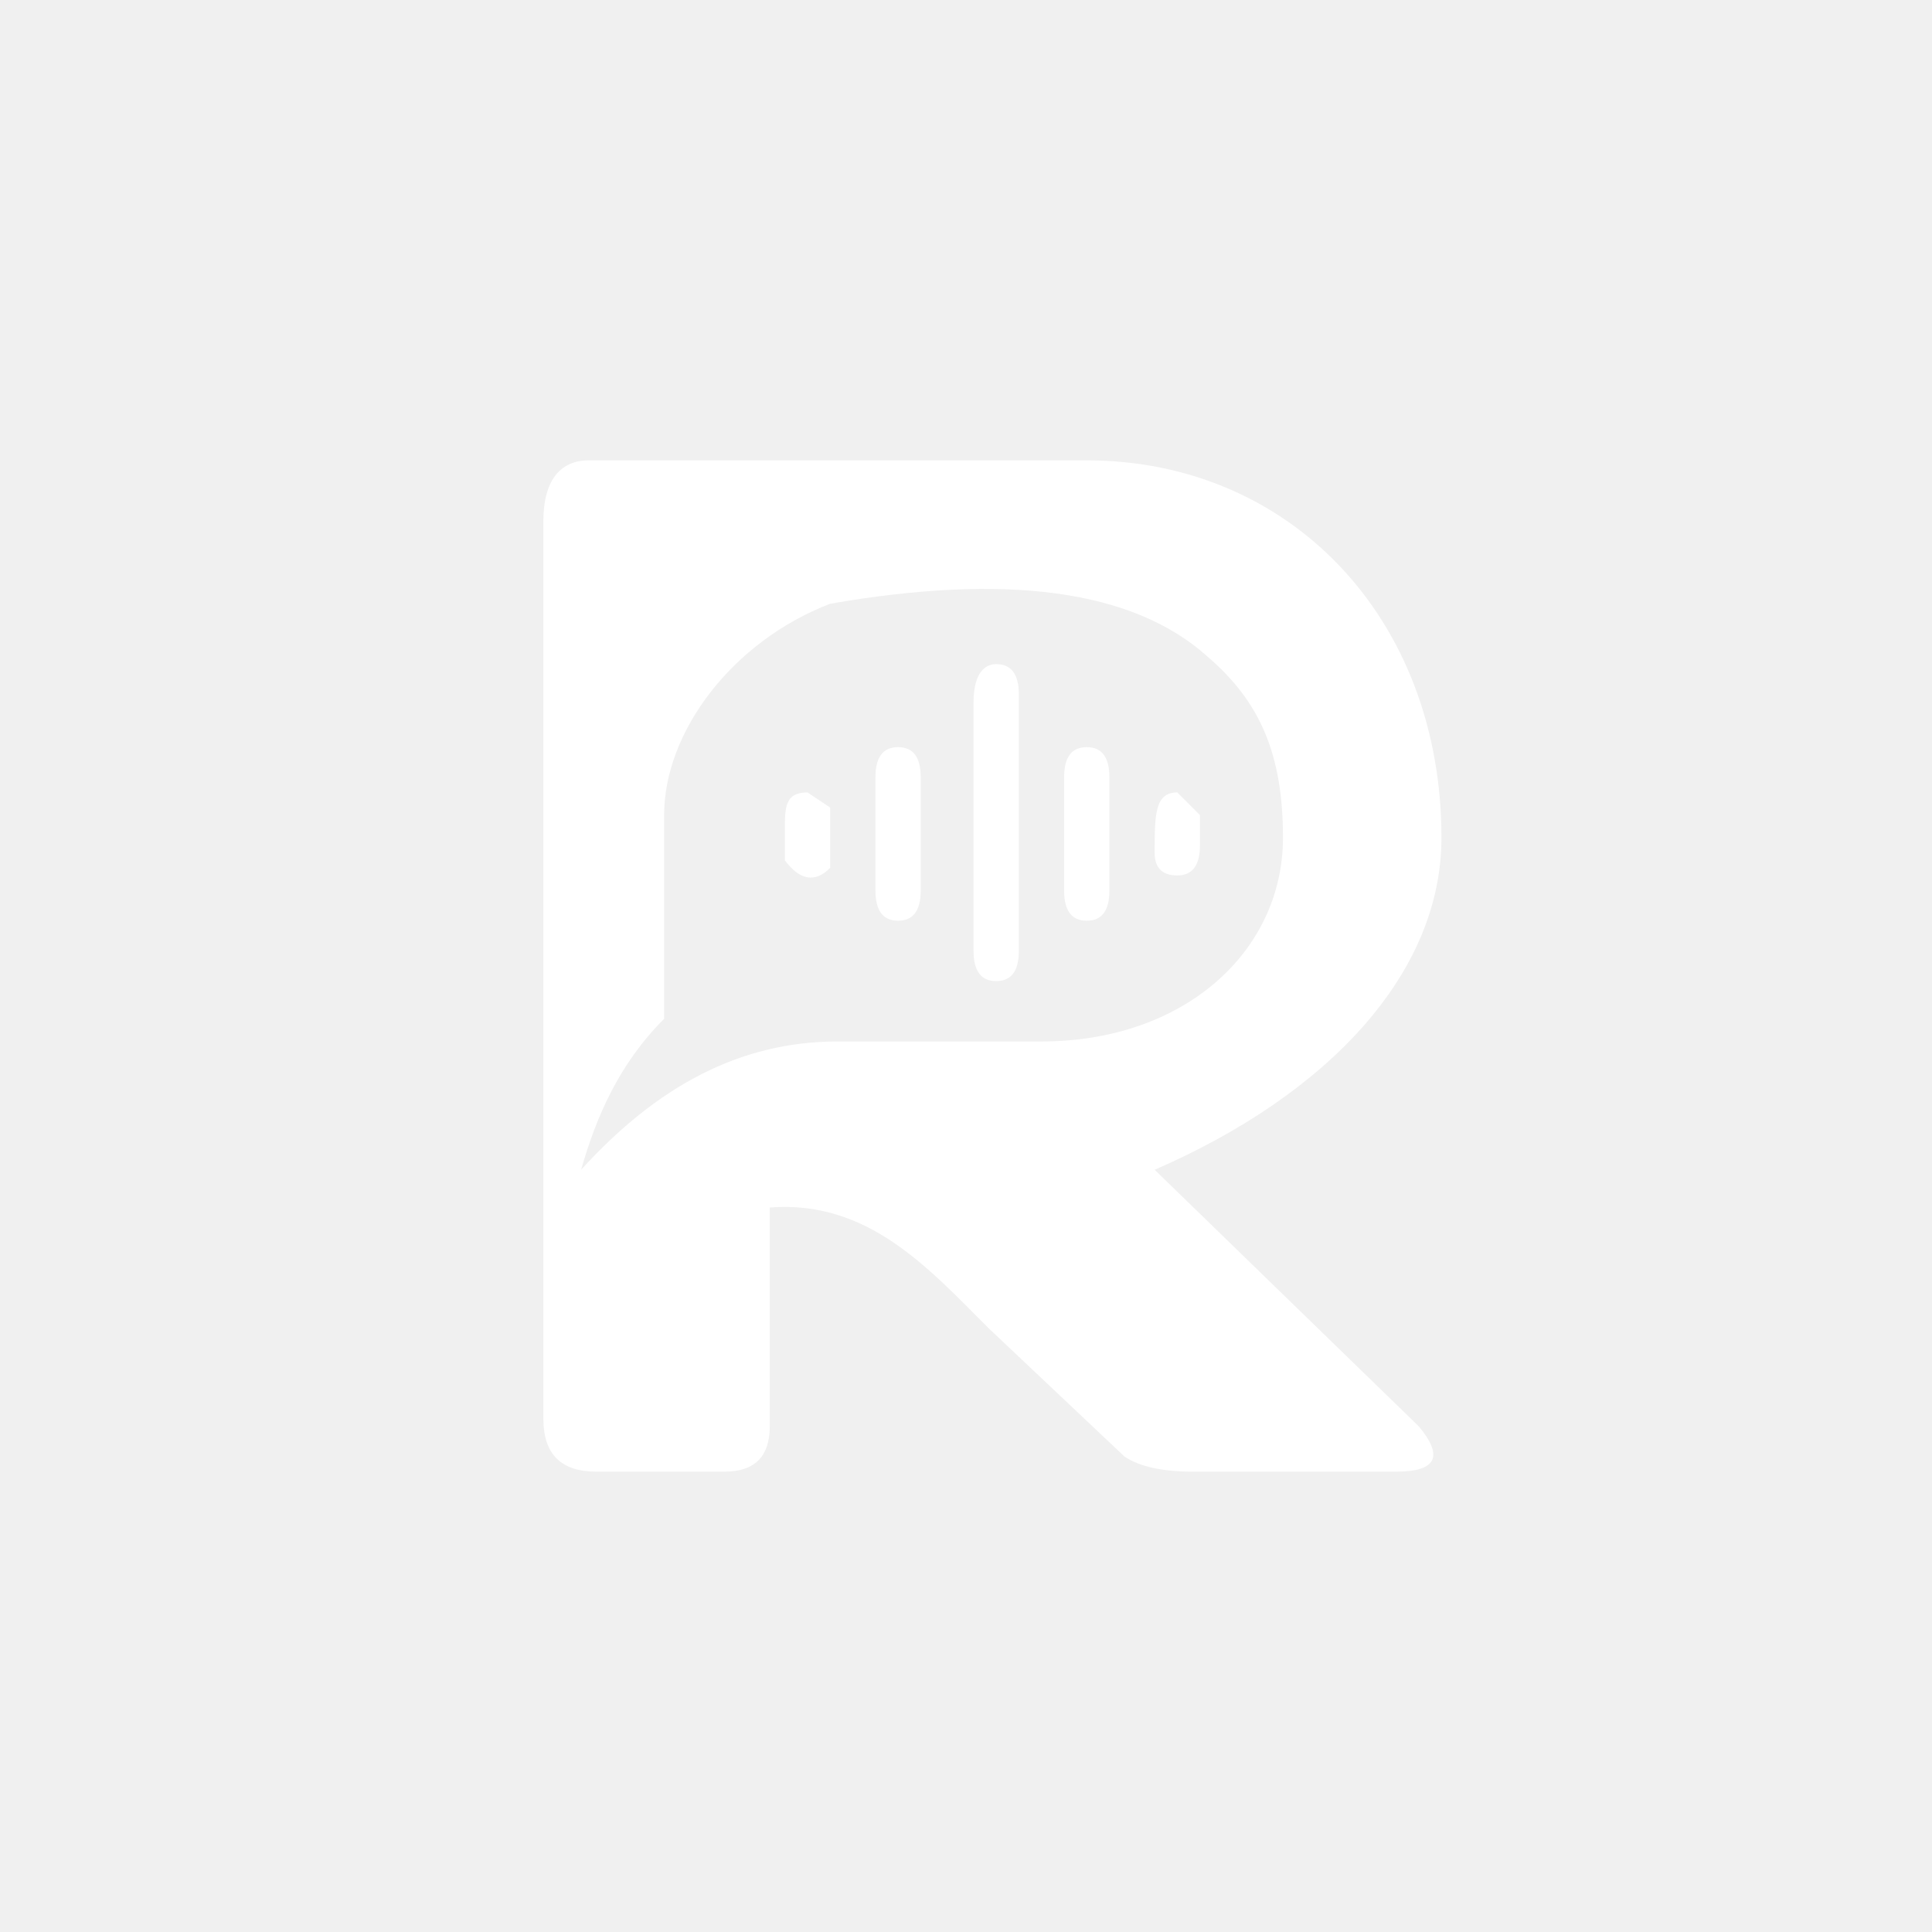
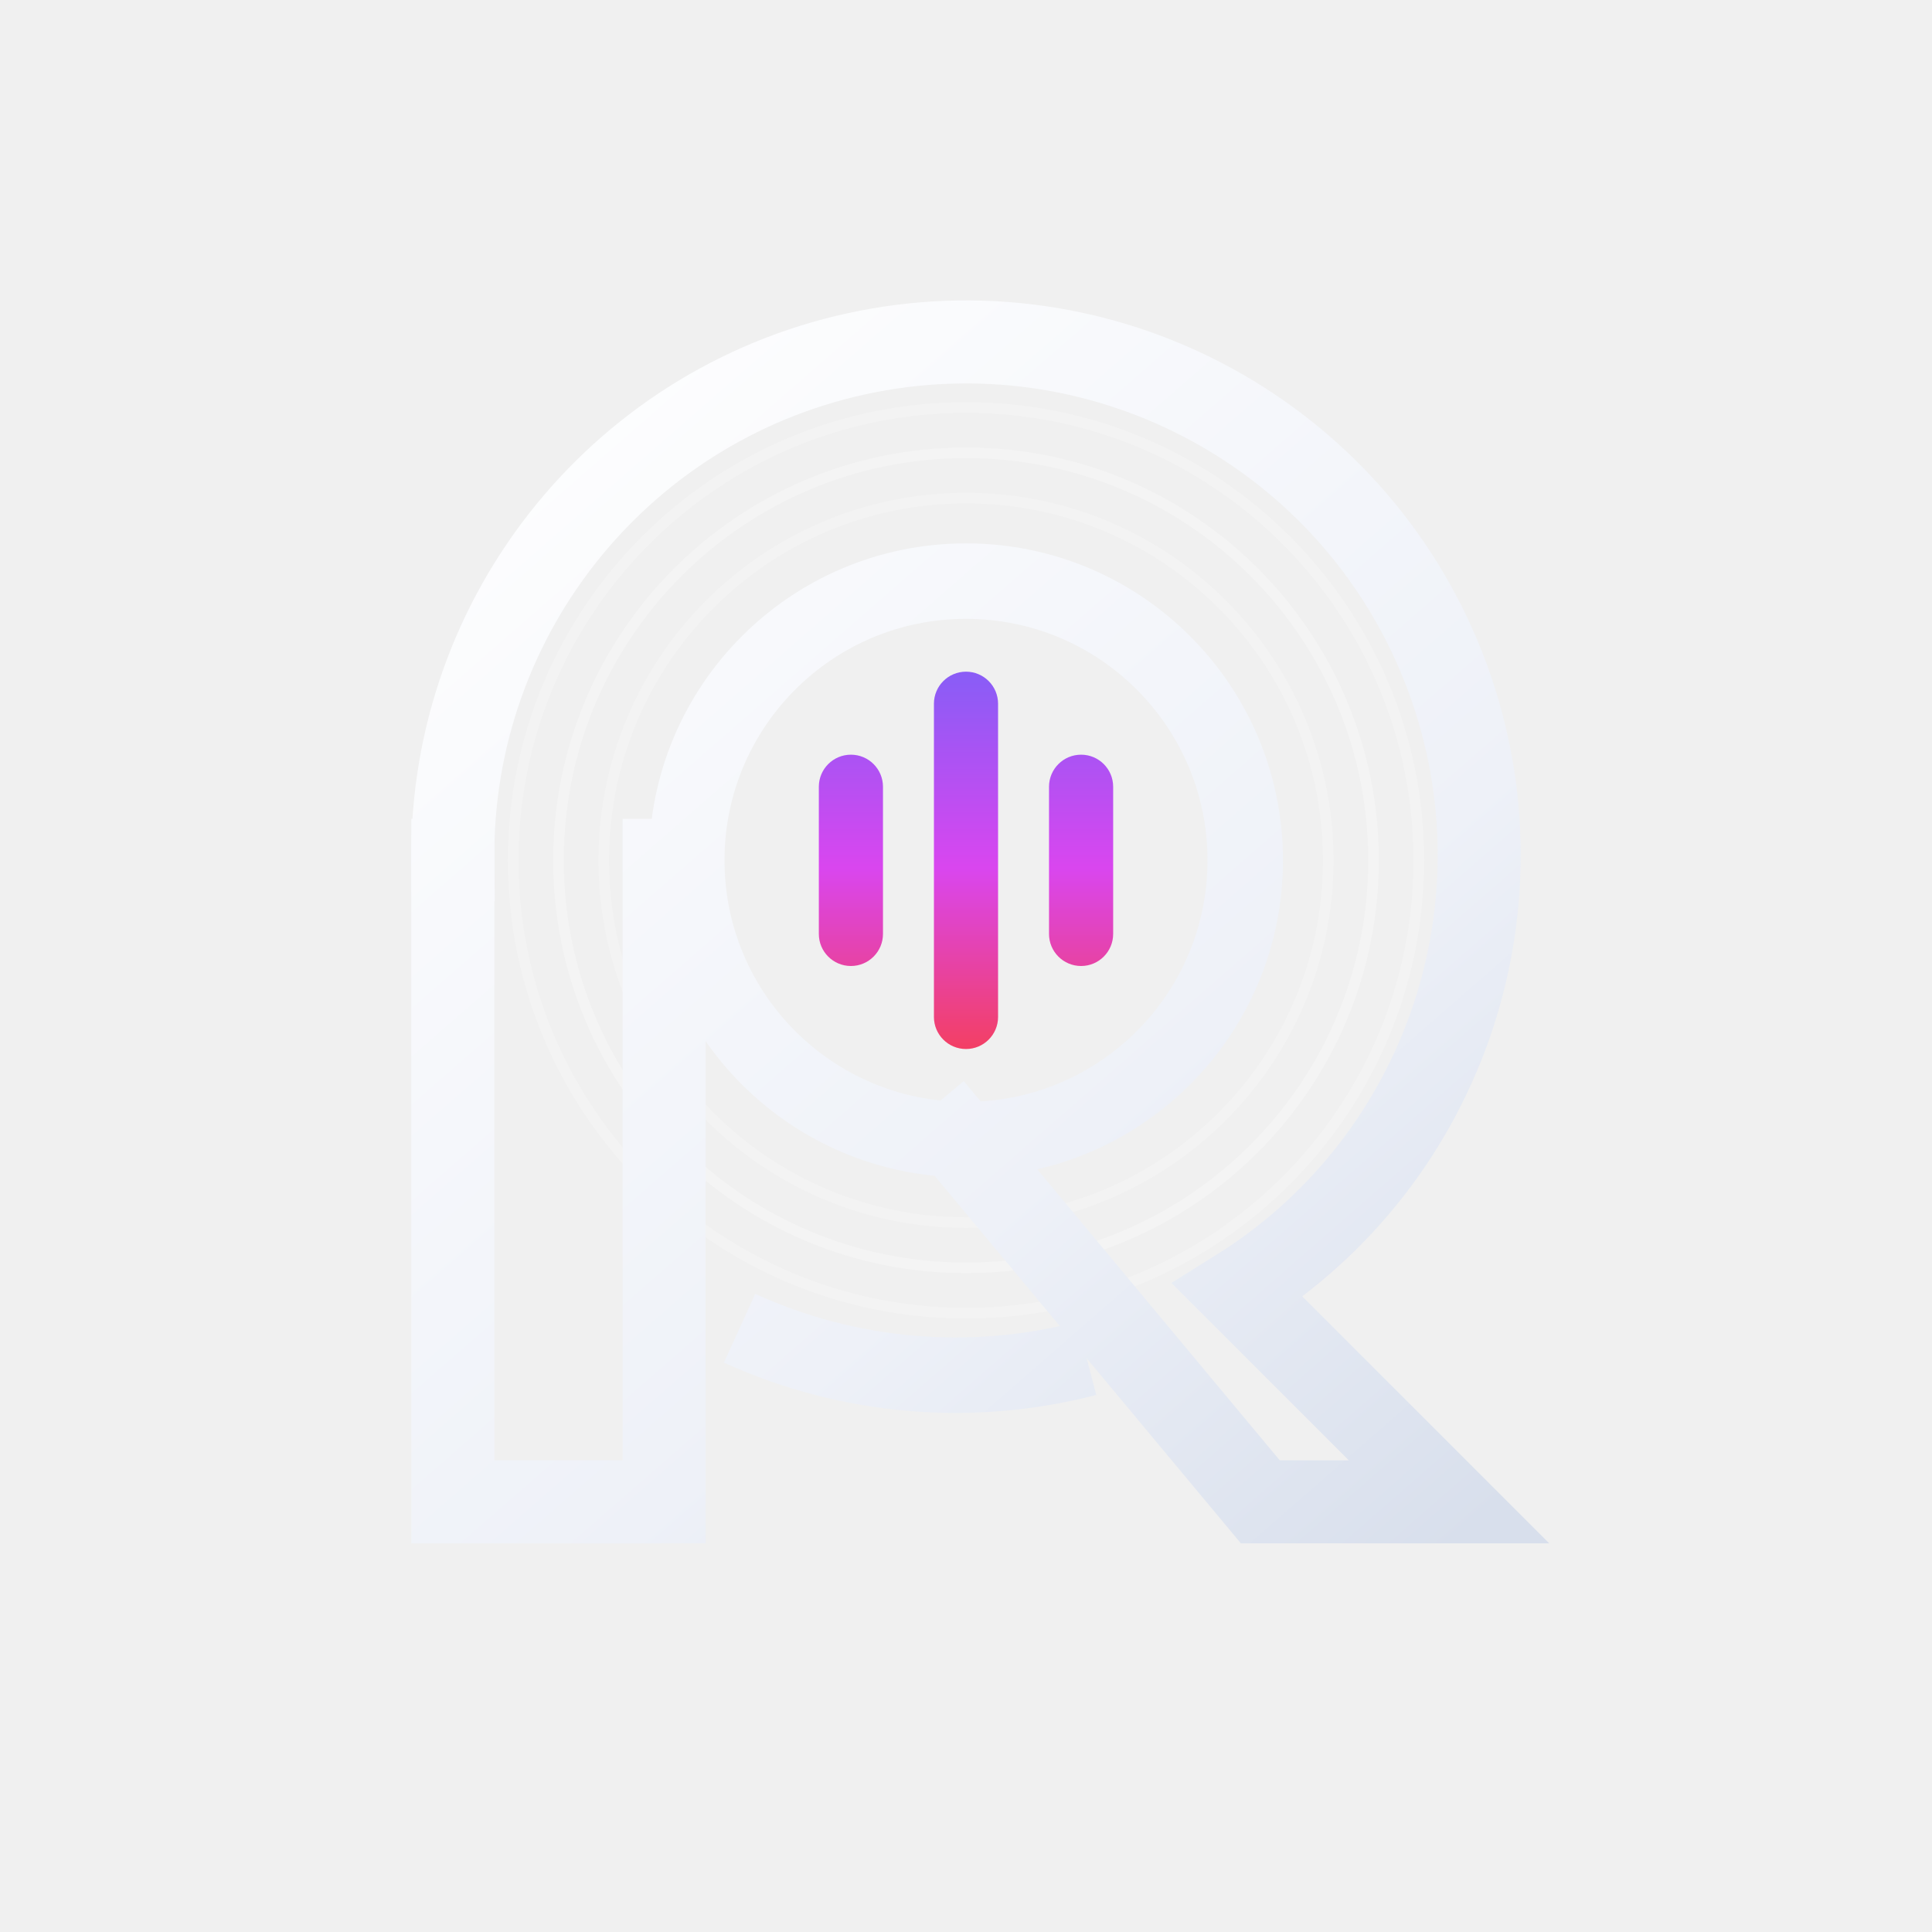
- <svg xmlns="http://www.w3.org/2000/svg" width="1024" height="1024" viewBox="0 0 256 256" fill="none">
-   <path fill="#FFFFFF" fill-rule="evenodd" d="M78 61 C74 61 72 64 72 69 L72 188 Q72 195 79 195 L96 195 Q102 195 102 189 L102 160 C115 159 123 168 131 176 L149 193 Q152 195 158 195 L185 195 Q193 195 188 189 L153 155 C176 145 191 129 191 111 C191 82 171 61 144 61 Z M110 80 C133 76 150 78 160 87 C167 93 170 100 170 111 C170 126 157 138 138 138 L111 138 C98 138 87 144 77 155 C79 148 82 141 88 135 L88 108 C88 97 97 85 110 80 Z M132 88 C130 88 129 90 129 93 L129 126 Q129 130 132 130 Q135 130 135 126 L135 92 Q135 88 132 88 Z M119 99 Q116 99 116 103 L116 118 Q116 122 119 122 Q122 122 122 118 L122 103 Q122 99 119 99 Z M144 99 Q141 99 141 103 L141 118 Q141 122 144 122 Q147 122 147 118 L147 103 Q147 99 144 99 Z M107 105 C104 105 104 107 104 110 L104 114 Q107 118 110 115 L110 107 Z M156 105 C153 105 153 108 153 113 Q153 116 156 116 Q159 116 159 112 L159 108 Z" />
+ <svg xmlns="http://www.w3.org/2000/svg" viewBox="0 0 256 256">
+   <defs>
+     <linearGradient id="eqGrad" x1="0" y1="90" x2="0" y2="140" gradientUnits="userSpaceOnUse">
+       <stop offset="0%" stop-color="#8B5CF6" />
+       <stop offset="50%" stop-color="#D946EF" />
+       <stop offset="100%" stop-color="#F43F5E" />
+     </linearGradient>
+     <linearGradient id="metal" x1="60" y1="46" x2="196" y2="202" gradientUnits="userSpaceOnUse">
+       <stop offset="0%" stop-color="#FFFFFF" />
+       <stop offset="65%" stop-color="#EEF1F8" />
+       <stop offset="100%" stop-color="#D8DFEC" />
+     </linearGradient>
+   </defs>
+   <g fill="none" stroke="#FFFFFF" stroke-linecap="round">
+     <circle cx="128" cy="114" r="60" stroke-width="1.4" stroke-opacity="0.22" />
+     <circle cx="128" cy="114" r="54" stroke-width="1.4" stroke-opacity="0.28" />
+     <circle cx="128" cy="114" r="48" stroke-width="1.4" stroke-opacity="0.20" />
+   </g>
+   <path d="M98,176 A69,69 0 0 0 144,180" fill="none" stroke="url(#metal)" stroke-width="10" stroke-linecap="butt" />
+   <path fill="none" stroke="url(#metal)" stroke-width="11" stroke-linecap="square" stroke-linejoin="miter" d="M60,114 A68,68 0 1 1 164,171 L192,199 L167,199 L127,151" />
+   <path fill="none" stroke="url(#metal)" stroke-width="11" stroke-linecap="square" stroke-linejoin="miter" d="M60,114 L60,199 L88,199 L88,114" />
+   <circle cx="128" cy="114" r="37" fill="none" stroke="url(#metal)" stroke-width="10" />
+   <rect x="108.5" y="100" width="8.5" height="28" rx="4.25" fill="url(#eqGrad)" />
+   <rect x="123.75" y="89" width="8.5" height="50" rx="4.25" fill="url(#eqGrad)" />
+   <rect x="139" y="100" width="8.5" height="28" rx="4.25" fill="url(#eqGrad)" />
</svg>
